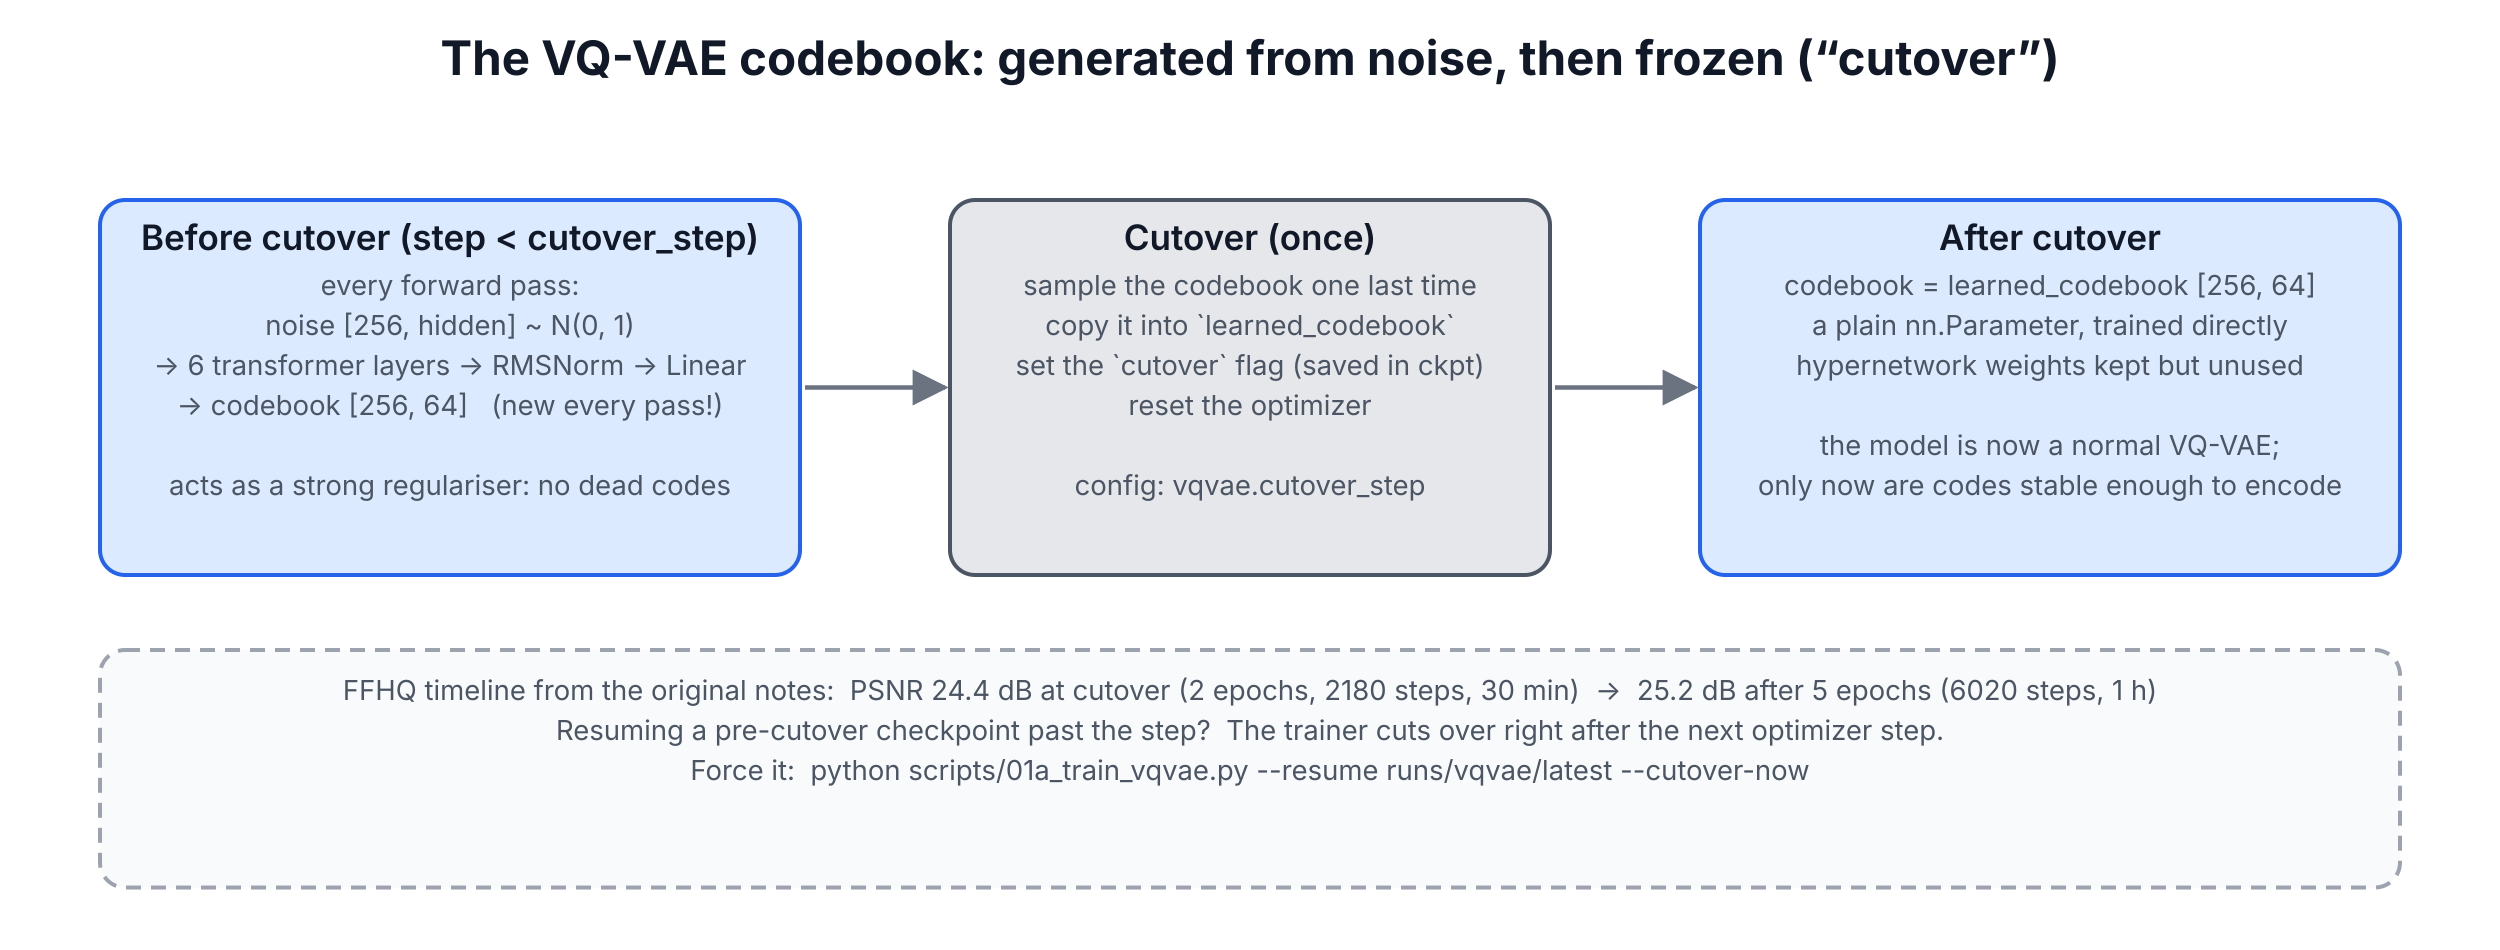
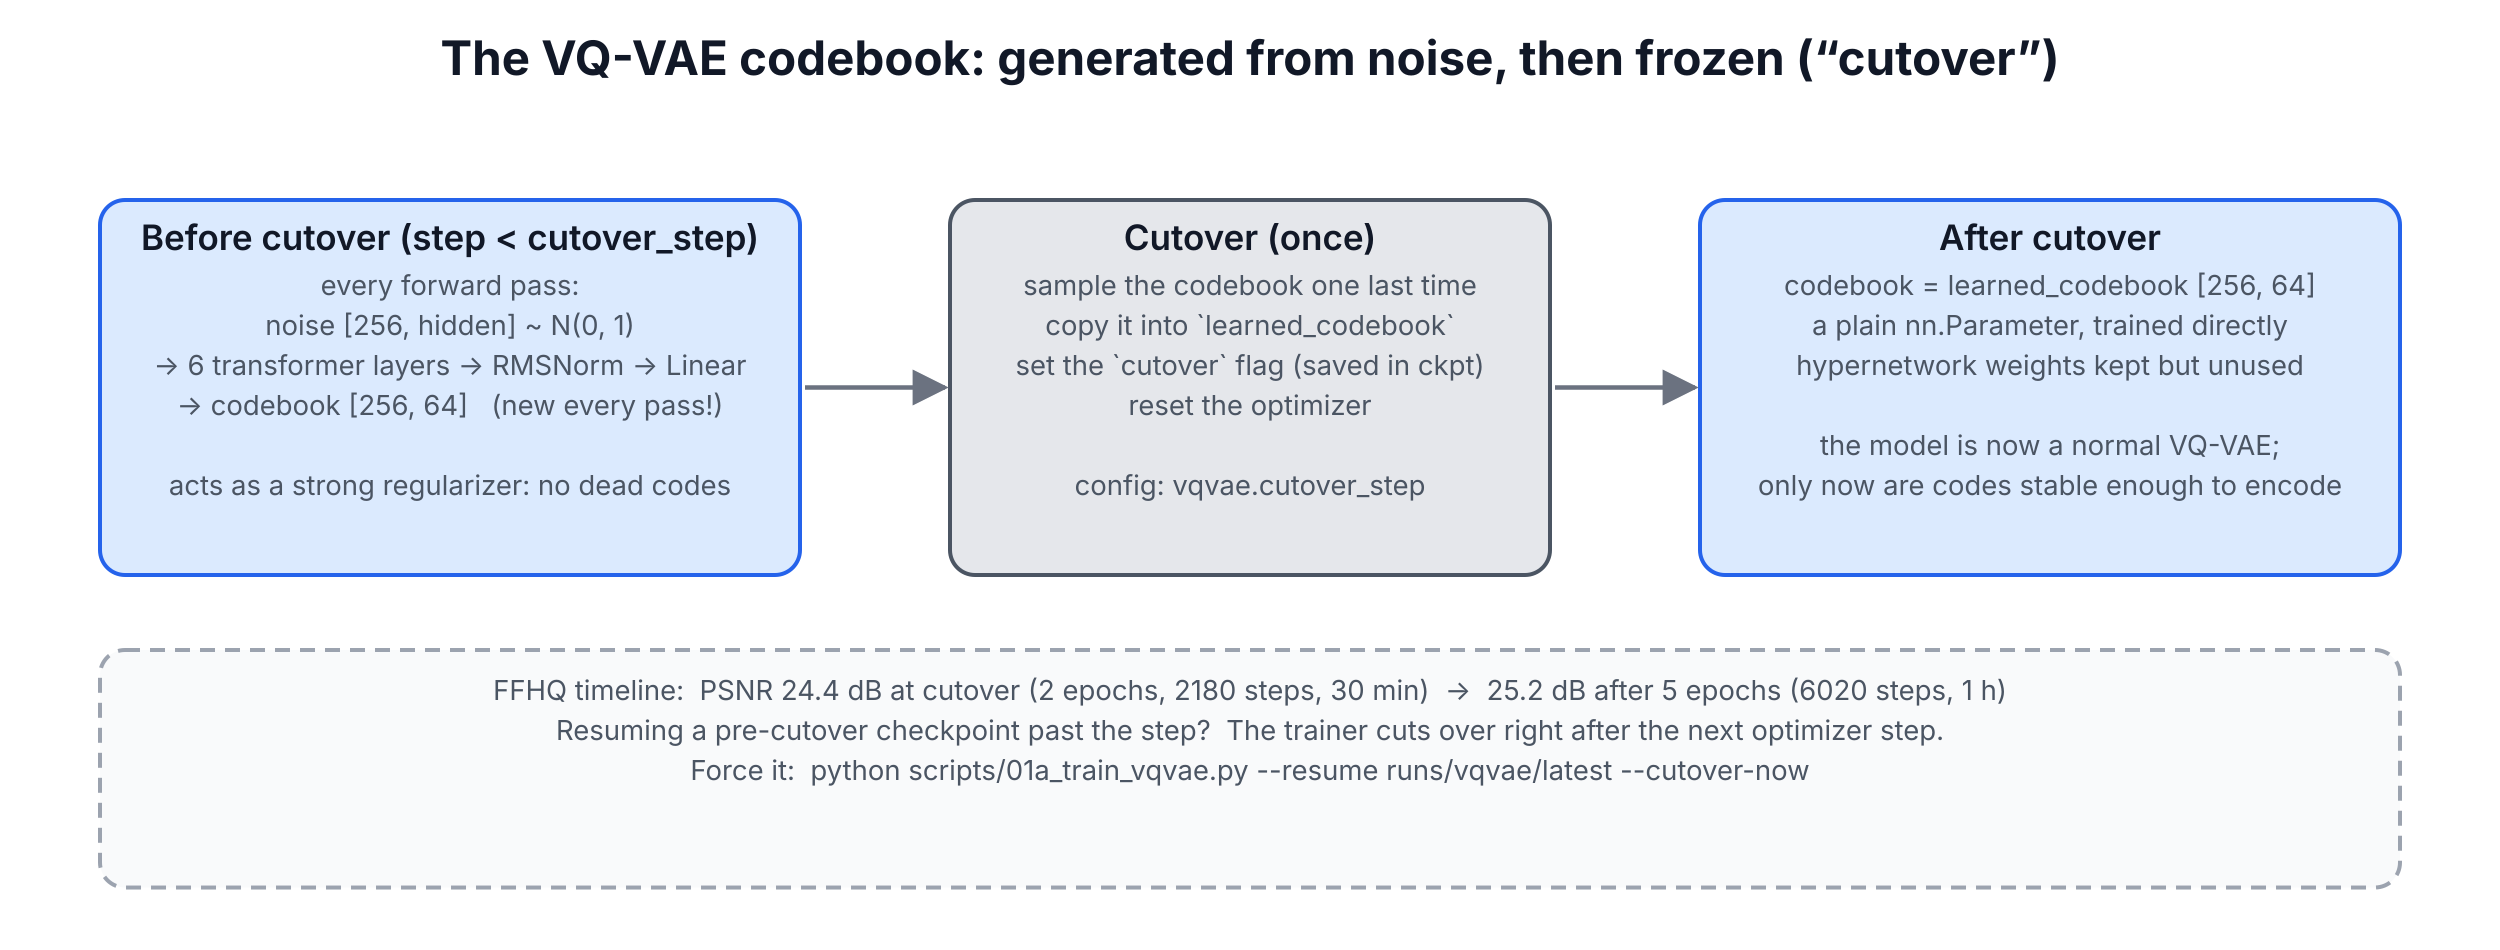
<svg xmlns="http://www.w3.org/2000/svg" width="1000" height="380" viewBox="0 0 1000 380">
  <defs>
    <marker id="arrow" viewBox="0 0 10 10" refX="9" refY="5" markerWidth="8" markerHeight="8" orient="auto-start-reverse">
      <path d="M0,0 L10,5 L0,10 z" fill="#6b7280" />
    </marker>
    <pattern id="hatch" width="6" height="6" patternUnits="userSpaceOnUse" patternTransform="rotate(45)">
      <rect width="6" height="6" fill="#f3f4f6" />
      <line x1="0" y1="0" x2="0" y2="6" stroke="#9ca3af" stroke-width="2" />
    </pattern>
  </defs>
  <rect width="1000" height="380" fill="#ffffff" />
  <text x="500" y="30" text-anchor="middle" xml:space="preserve" style="font-family:Inter, 'Helvetica Neue', Helvetica, Arial, sans-serif;font-size:19px;font-weight:700;fill:#111827">The VQ-VAE codebook: generated from noise, then frozen (“cutover”)</text>
  <rect x="40" y="80" width="280" height="150" rx="10" fill="#dbeafe" stroke="#2563eb" stroke-width="1.6" />
  <text x="180.0" y="100" text-anchor="middle" xml:space="preserve" style="font-family:Inter, 'Helvetica Neue', Helvetica, Arial, sans-serif;font-size:14px;font-weight:600;fill:#111827">Before cutover (step &lt; cutover_step)</text>
  <text x="180.0" y="118" text-anchor="middle" xml:space="preserve" style="font-family:Inter, 'Helvetica Neue', Helvetica, Arial, sans-serif;font-size:11px;font-weight:normal;fill:#4b5563">every forward pass:</text>
  <text x="180.0" y="134" text-anchor="middle" xml:space="preserve" style="font-family:Inter, 'Helvetica Neue', Helvetica, Arial, sans-serif;font-size:11px;font-weight:normal;fill:#4b5563">noise [256, hidden] ~ N(0, 1)</text>
  <text x="180.0" y="150" text-anchor="middle" xml:space="preserve" style="font-family:Inter, 'Helvetica Neue', Helvetica, Arial, sans-serif;font-size:11px;font-weight:normal;fill:#4b5563">-&gt; 6 transformer layers -&gt; RMSNorm -&gt; Linear</text>
  <text x="180.0" y="166" text-anchor="middle" xml:space="preserve" style="font-family:Inter, 'Helvetica Neue', Helvetica, Arial, sans-serif;font-size:11px;font-weight:normal;fill:#4b5563">-&gt; codebook [256, 64]   (new every pass!)</text>
  <text x="180.0" y="182" text-anchor="middle" xml:space="preserve" style="font-family:Inter, 'Helvetica Neue', Helvetica, Arial, sans-serif;font-size:11px;font-weight:normal;fill:#4b5563" />
-   <text x="180.0" y="198" text-anchor="middle" xml:space="preserve" style="font-family:Inter, 'Helvetica Neue', Helvetica, Arial, sans-serif;font-size:11px;font-weight:normal;fill:#4b5563">acts as a strong regulariser: no dead codes</text>
+   <text x="180.0" y="198" text-anchor="middle" xml:space="preserve" style="font-family:Inter, 'Helvetica Neue', Helvetica, Arial, sans-serif;font-size:11px;font-weight:normal;fill:#4b5563">acts as a strong regularizer: no dead codes</text>
  <rect x="380" y="80" width="240" height="150" rx="10" fill="#e5e7eb" stroke="#4b5563" stroke-width="1.6" />
  <text x="500.0" y="100" text-anchor="middle" xml:space="preserve" style="font-family:Inter, 'Helvetica Neue', Helvetica, Arial, sans-serif;font-size:14px;font-weight:600;fill:#111827">Cutover (once)</text>
  <text x="500.0" y="118" text-anchor="middle" xml:space="preserve" style="font-family:Inter, 'Helvetica Neue', Helvetica, Arial, sans-serif;font-size:11px;font-weight:normal;fill:#4b5563">sample the codebook one last time</text>
  <text x="500.0" y="134" text-anchor="middle" xml:space="preserve" style="font-family:Inter, 'Helvetica Neue', Helvetica, Arial, sans-serif;font-size:11px;font-weight:normal;fill:#4b5563">copy it into `learned_codebook`</text>
  <text x="500.0" y="150" text-anchor="middle" xml:space="preserve" style="font-family:Inter, 'Helvetica Neue', Helvetica, Arial, sans-serif;font-size:11px;font-weight:normal;fill:#4b5563">set the `cutover` flag (saved in ckpt)</text>
  <text x="500.0" y="166" text-anchor="middle" xml:space="preserve" style="font-family:Inter, 'Helvetica Neue', Helvetica, Arial, sans-serif;font-size:11px;font-weight:normal;fill:#4b5563">reset the optimizer</text>
  <text x="500.0" y="182" text-anchor="middle" xml:space="preserve" style="font-family:Inter, 'Helvetica Neue', Helvetica, Arial, sans-serif;font-size:11px;font-weight:normal;fill:#4b5563" />
  <text x="500.0" y="198" text-anchor="middle" xml:space="preserve" style="font-family:Inter, 'Helvetica Neue', Helvetica, Arial, sans-serif;font-size:11px;font-weight:normal;fill:#4b5563">config: vqvae.cutover_step</text>
  <rect x="680" y="80" width="280" height="150" rx="10" fill="#dbeafe" stroke="#2563eb" stroke-width="1.6" />
  <text x="820.0" y="100" text-anchor="middle" xml:space="preserve" style="font-family:Inter, 'Helvetica Neue', Helvetica, Arial, sans-serif;font-size:14px;font-weight:600;fill:#111827">After cutover</text>
  <text x="820.0" y="118" text-anchor="middle" xml:space="preserve" style="font-family:Inter, 'Helvetica Neue', Helvetica, Arial, sans-serif;font-size:11px;font-weight:normal;fill:#4b5563">codebook = learned_codebook [256, 64]</text>
  <text x="820.0" y="134" text-anchor="middle" xml:space="preserve" style="font-family:Inter, 'Helvetica Neue', Helvetica, Arial, sans-serif;font-size:11px;font-weight:normal;fill:#4b5563">a plain nn.Parameter, trained directly</text>
  <text x="820.0" y="150" text-anchor="middle" xml:space="preserve" style="font-family:Inter, 'Helvetica Neue', Helvetica, Arial, sans-serif;font-size:11px;font-weight:normal;fill:#4b5563">hypernetwork weights kept but unused</text>
  <text x="820.0" y="166" text-anchor="middle" xml:space="preserve" style="font-family:Inter, 'Helvetica Neue', Helvetica, Arial, sans-serif;font-size:11px;font-weight:normal;fill:#4b5563" />
  <text x="820.0" y="182" text-anchor="middle" xml:space="preserve" style="font-family:Inter, 'Helvetica Neue', Helvetica, Arial, sans-serif;font-size:11px;font-weight:normal;fill:#4b5563">the model is now a normal VQ-VAE;</text>
  <text x="820.0" y="198" text-anchor="middle" xml:space="preserve" style="font-family:Inter, 'Helvetica Neue', Helvetica, Arial, sans-serif;font-size:11px;font-weight:normal;fill:#4b5563">only now are codes stable enough to encode</text>
  <line x1="322" y1="155" x2="378" y2="155" stroke="#6b7280" stroke-width="1.8" marker-end="url(#arrow)" />
  <line x1="622" y1="155" x2="678" y2="155" stroke="#6b7280" stroke-width="1.8" marker-end="url(#arrow)" />
  <rect x="40" y="260" width="920" height="95" rx="10" fill="#f9fafb" stroke="#9ca3af" stroke-width="1.6" stroke-dasharray="6 4" />
-   <text x="500.0" y="280" text-anchor="middle" xml:space="preserve" style="font-family:Inter, 'Helvetica Neue', Helvetica, Arial, sans-serif;font-size:11px;font-weight:normal;fill:#4b5563">FFHQ timeline from the original notes:  PSNR 24.4 dB at cutover (2 epochs, 2180 steps, 30 min)  -&gt;  25.2 dB after 5 epochs (6020 steps, 1 h)</text>
+   <text x="500.0" y="280" text-anchor="middle" xml:space="preserve" style="font-family:Inter, 'Helvetica Neue', Helvetica, Arial, sans-serif;font-size:11px;font-weight:normal;fill:#4b5563">FFHQ timeline:  PSNR 24.4 dB at cutover (2 epochs, 2180 steps, 30 min)  -&gt;  25.2 dB after 5 epochs (6020 steps, 1 h)</text>
  <text x="500.0" y="296" text-anchor="middle" xml:space="preserve" style="font-family:Inter, 'Helvetica Neue', Helvetica, Arial, sans-serif;font-size:11px;font-weight:normal;fill:#4b5563">Resuming a pre-cutover checkpoint past the step?  The trainer cuts over right after the next optimizer step.</text>
  <text x="500.0" y="312" text-anchor="middle" xml:space="preserve" style="font-family:Inter, 'Helvetica Neue', Helvetica, Arial, sans-serif;font-size:11px;font-weight:normal;fill:#4b5563">Force it:  python scripts/01a_train_vqvae.py --resume runs/vqvae/latest --cutover-now</text>
</svg>
